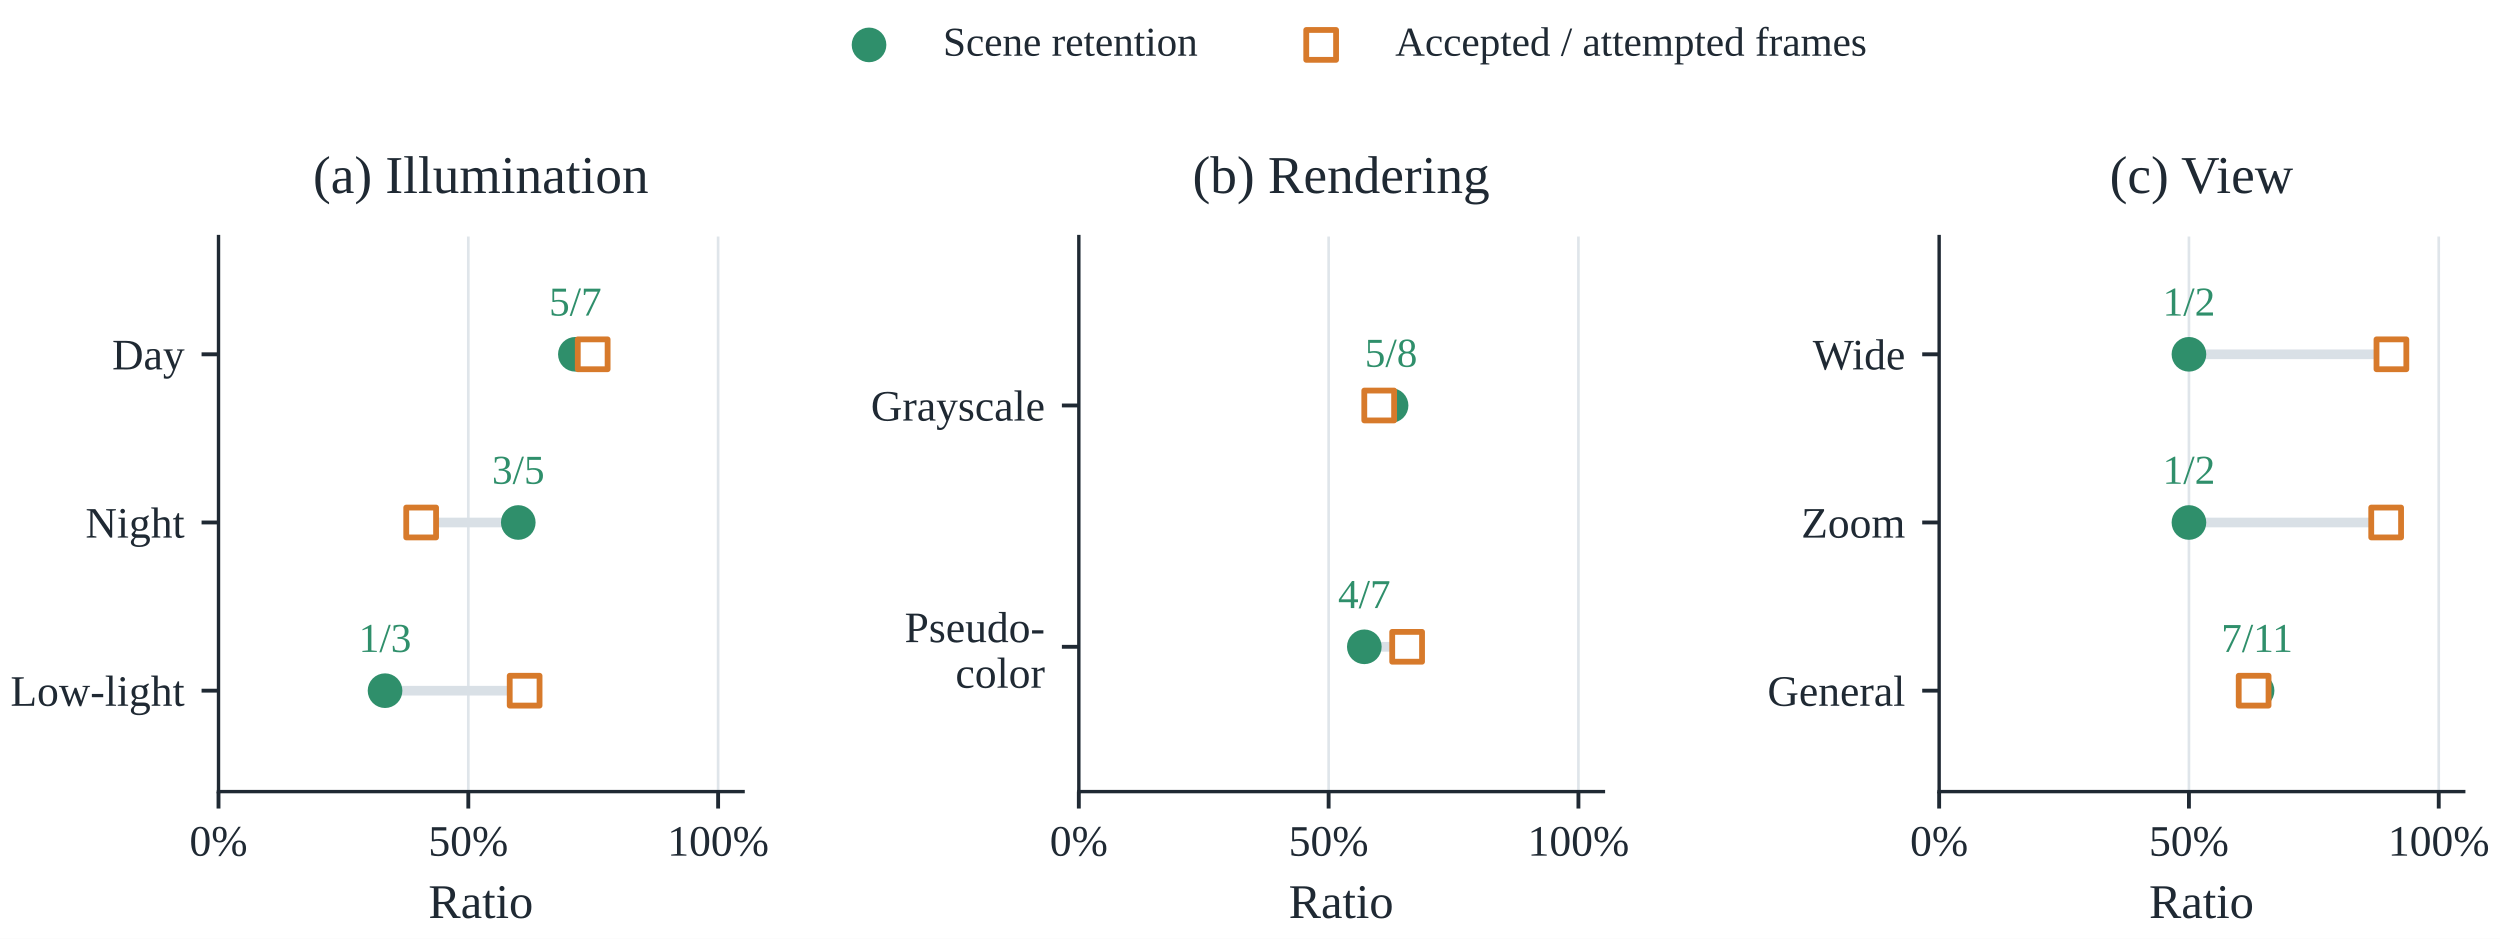
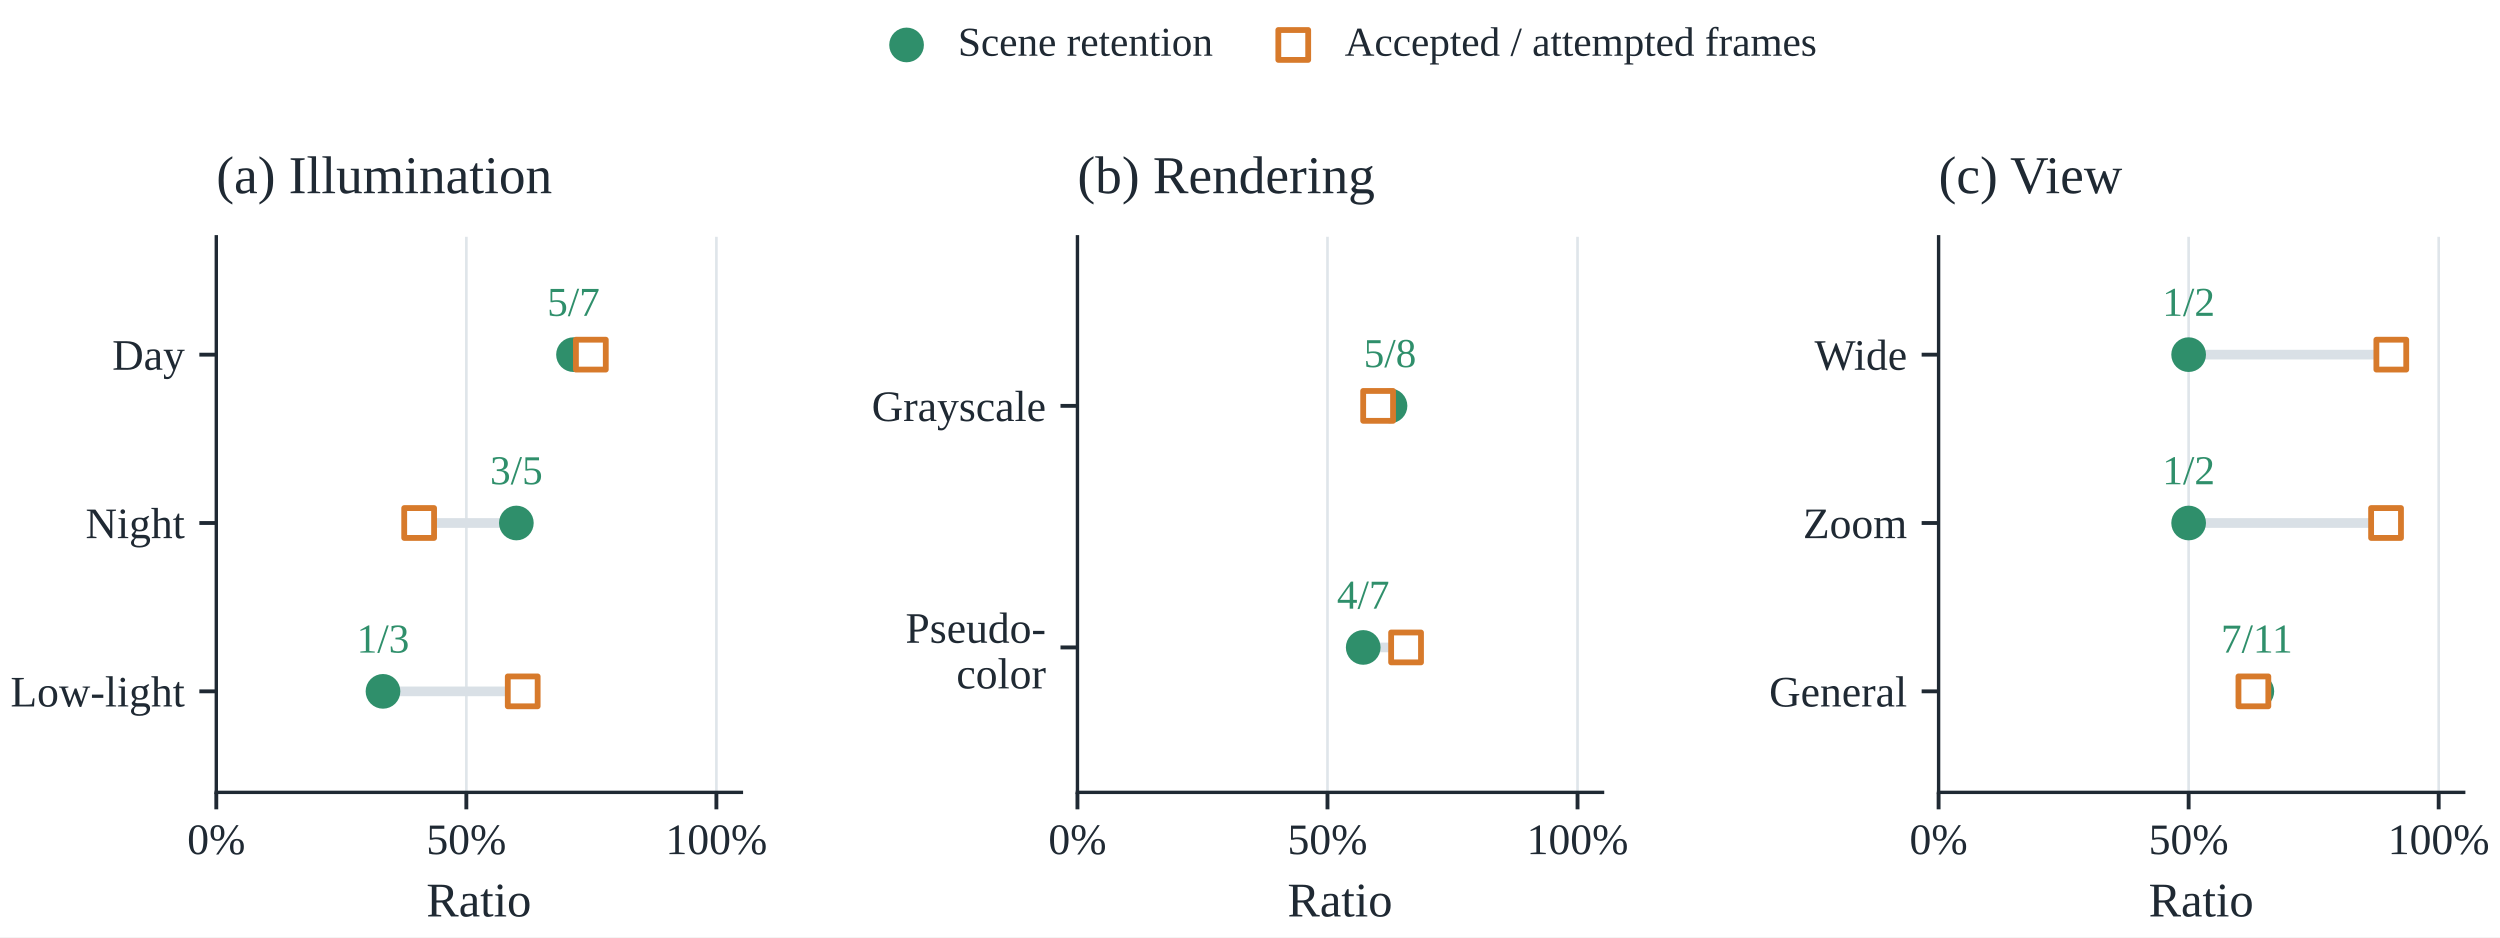
- <svg xmlns="http://www.w3.org/2000/svg" xmlns:xlink="http://www.w3.org/1999/xlink" width="516.619pt" height="193.999pt" viewBox="0 0 516.619 193.999" version="1.1">
+ <svg xmlns="http://www.w3.org/2000/svg" xmlns:xlink="http://www.w3.org/1999/xlink" width="516.119pt" height="193.499pt" viewBox="0 0 516.119 193.499" version="1.1">
  <defs>
    <style type="text/css">*{stroke-linejoin: round; stroke-linecap: butt}</style>
  </defs>
  <g id="figure_1">
    <g id="patch_1">
-       <path d="M 0 193.999 L 516.619 193.999 L 516.619 0 L 0 0 z " style="fill: #ffffff" />
+       <path d="M 0 193.499 L 516.119 193.499 L 516.119 0 L 0 0 z " style="fill: #ffffff" />
    </g>
    <g id="axes_1">
      <g id="patch_2">
-         <path d="M 45.154 163.582 L 153.558 163.582 L 153.558 48.886 L 45.154 48.886 z " style="fill: #ffffff" />
+         <path d="M 44.654 163.582 L 153.058 163.582 L 153.058 48.886 L 44.654 48.886 z " style="fill: #ffffff" />
      </g>
      <g id="matplotlib.axis_1">
        <g id="xtick_1">
          <g id="line2d_1">
-             <path d="M 45.154 163.582 L 45.154 48.886 " clip-path="url(#p59fb4958b6)" style="fill: none; stroke: #d9e0e6; stroke-opacity: 0.85; stroke-width: 0.55; stroke-linecap: square" />
+             <path d="M 44.654 163.582 L 44.654 48.886 " clip-path="url(#p8457d8eecd)" style="fill: none; stroke: #d9e0e6; stroke-opacity: 0.85; stroke-width: 0.55; stroke-linecap: square" />
          </g>
          <g id="line2d_2">
            <defs>
-               <path id="ma38fef5b0f" d="M 0 0 L 0 3.5 " style="stroke: #1f2933; stroke-width: 0.8" />
+               <path id="m1eeadbe644" d="M 0 0 L 0 3.5 " style="stroke: #1f2933; stroke-width: 0.8" />
            </defs>
            <g>
-               <use xlink:href="#ma38fef5b0f" x="45.154" y="163.582" style="fill: #1f2933; stroke: #1f2933; stroke-width: 0.8" />
+               <use xlink:href="#m1eeadbe644" x="44.654" y="163.582" style="fill: #1f2933; stroke: #1f2933; stroke-width: 0.8" />
            </g>
          </g>
          <g id="text_1">
-             <text style="font-size: 9px; font-family: 'Times New Roman', 'DejaVu Serif', serif; text-anchor: middle; fill: #1f2933" x="45.154" y="176.831" transform="rotate(-0 45.15438 176.8314)">0%</text>
+             <text style="font-size: 9px; font-family: 'Times New Roman', 'DejaVu Serif', serif; text-anchor: middle; fill: #1f2933" x="44.654" y="176.331" transform="rotate(-0 44.65438 176.3314)">0%</text>
          </g>
        </g>
        <g id="xtick_2">
          <g id="line2d_3">
-             <path d="M 96.775 163.582 L 96.775 48.886 " clip-path="url(#p59fb4958b6)" style="fill: none; stroke: #d9e0e6; stroke-opacity: 0.85; stroke-width: 0.55; stroke-linecap: square" />
+             <path d="M 96.275 163.582 L 96.275 48.886 " clip-path="url(#p8457d8eecd)" style="fill: none; stroke: #d9e0e6; stroke-opacity: 0.85; stroke-width: 0.55; stroke-linecap: square" />
          </g>
          <g id="line2d_4">
            <g>
-               <use xlink:href="#ma38fef5b0f" x="96.775" y="163.582" style="fill: #1f2933; stroke: #1f2933; stroke-width: 0.8" />
+               <use xlink:href="#m1eeadbe644" x="96.275" y="163.582" style="fill: #1f2933; stroke: #1f2933; stroke-width: 0.8" />
            </g>
          </g>
          <g id="text_2">
-             <text style="font-size: 9px; font-family: 'Times New Roman', 'DejaVu Serif', serif; text-anchor: middle; fill: #1f2933" x="96.775" y="176.831" transform="rotate(-0 96.7752 176.8314)">50%</text>
+             <text style="font-size: 9px; font-family: 'Times New Roman', 'DejaVu Serif', serif; text-anchor: middle; fill: #1f2933" x="96.275" y="176.331" transform="rotate(-0 96.2752 176.3314)">50%</text>
          </g>
        </g>
        <g id="xtick_3">
          <g id="line2d_5">
-             <path d="M 148.396 163.582 L 148.396 48.886 " clip-path="url(#p59fb4958b6)" style="fill: none; stroke: #d9e0e6; stroke-opacity: 0.85; stroke-width: 0.55; stroke-linecap: square" />
+             <path d="M 147.896 163.582 L 147.896 48.886 " clip-path="url(#p8457d8eecd)" style="fill: none; stroke: #d9e0e6; stroke-opacity: 0.85; stroke-width: 0.55; stroke-linecap: square" />
          </g>
          <g id="line2d_6">
            <g>
-               <use xlink:href="#ma38fef5b0f" x="148.396" y="163.582" style="fill: #1f2933; stroke: #1f2933; stroke-width: 0.8" />
+               <use xlink:href="#m1eeadbe644" x="147.896" y="163.582" style="fill: #1f2933; stroke: #1f2933; stroke-width: 0.8" />
            </g>
          </g>
          <g id="text_3">
-             <text style="font-size: 9px; font-family: 'Times New Roman', 'DejaVu Serif', serif; text-anchor: middle; fill: #1f2933" x="148.396" y="176.831" transform="rotate(-0 148.396 176.8314)">100%</text>
+             <text style="font-size: 9px; font-family: 'Times New Roman', 'DejaVu Serif', serif; text-anchor: middle; fill: #1f2933" x="147.896" y="176.331" transform="rotate(-0 147.896 176.3314)">100%</text>
          </g>
        </g>
        <g id="text_4">
-           <text style="font-size: 10px; font-family: 'Times New Roman', 'DejaVu Serif', serif; text-anchor: middle; fill: #1f2933" x="99.356" y="189.7" transform="rotate(-0 99.35624 189.7003)">Ratio</text>
+           <text style="font-size: 10px; font-family: 'Times New Roman', 'DejaVu Serif', serif; text-anchor: middle; fill: #1f2933" x="98.856" y="189.2" transform="rotate(-0 98.85624 189.2003)">Ratio</text>
        </g>
      </g>
      <g id="matplotlib.axis_2">
        <g id="ytick_1">
          <g id="line2d_7">
            <defs>
-               <path id="m0839e70e78" d="M 0 0 L -3.5 0 " style="stroke: #1f2933; stroke-width: 0.8" />
+               <path id="m19ab307a2a" d="M 0 0 L -3.5 0 " style="stroke: #1f2933; stroke-width: 0.8" />
            </defs>
            <g>
-               <use xlink:href="#m0839e70e78" x="45.154" y="73.215" style="fill: #1f2933; stroke: #1f2933; stroke-width: 0.8" />
+               <use xlink:href="#m19ab307a2a" x="44.654" y="73.215" style="fill: #1f2933; stroke: #1f2933; stroke-width: 0.8" />
            </g>
          </g>
          <g id="text_5">
            <text style="font-size: 9px; font-family: 'Times New Roman', 'DejaVu Serif', serif; text-anchor: end; fill: #1f2933" x="38.154" y="76.332" transform="rotate(-0 38.15438 76.3317)">Day</text>
          </g>
        </g>
        <g id="ytick_2">
          <g id="line2d_8">
            <g>
-               <use xlink:href="#m0839e70e78" x="45.154" y="107.972" style="fill: #1f2933; stroke: #1f2933; stroke-width: 0.8" />
+               <use xlink:href="#m19ab307a2a" x="44.654" y="107.972" style="fill: #1f2933; stroke: #1f2933; stroke-width: 0.8" />
            </g>
          </g>
          <g id="text_6">
            <text style="font-size: 9px; font-family: 'Times New Roman', 'DejaVu Serif', serif; text-anchor: end; fill: #1f2933" x="38.154" y="111.097" transform="rotate(-0 38.15438 111.0965)">Night</text>
          </g>
        </g>
        <g id="ytick_3">
          <g id="line2d_9">
            <g>
-               <use xlink:href="#m0839e70e78" x="45.154" y="142.728" style="fill: #1f2933; stroke: #1f2933; stroke-width: 0.8" />
+               <use xlink:href="#m19ab307a2a" x="44.654" y="142.728" style="fill: #1f2933; stroke: #1f2933; stroke-width: 0.8" />
            </g>
          </g>
          <g id="text_7">
            <text style="font-size: 9px; font-family: 'Times New Roman', 'DejaVu Serif', serif; text-anchor: end; fill: #1f2933" x="38.154" y="145.853" transform="rotate(-0 38.15438 145.8529)">Low-light</text>
          </g>
        </g>
      </g>
      <g id="line2d_10">
-         <path d="M 118.898 73.215 L 122.48 73.215 " clip-path="url(#p59fb4958b6)" style="fill: none; stroke: #d9e0e6; stroke-width: 2; stroke-linecap: square" />
+         <path d="M 118.398 73.215 L 121.98 73.215 " clip-path="url(#p8457d8eecd)" style="fill: none; stroke: #d9e0e6; stroke-width: 2; stroke-linecap: square" />
      </g>
      <g id="line2d_11">
-         <path d="M 107.099 107.972 L 87.031 107.972 " clip-path="url(#p59fb4958b6)" style="fill: none; stroke: #d9e0e6; stroke-width: 2; stroke-linecap: square" />
+         <path d="M 106.599 107.972 L 86.531 107.972 " clip-path="url(#p8457d8eecd)" style="fill: none; stroke: #d9e0e6; stroke-width: 2; stroke-linecap: square" />
      </g>
      <g id="line2d_12">
-         <path d="M 79.568 142.728 L 108.414 142.728 " clip-path="url(#p59fb4958b6)" style="fill: none; stroke: #d9e0e6; stroke-width: 2; stroke-linecap: square" />
+         <path d="M 79.068 142.728 L 107.914 142.728 " clip-path="url(#p8457d8eecd)" style="fill: none; stroke: #d9e0e6; stroke-width: 2; stroke-linecap: square" />
      </g>
      <g id="patch_3">
-         <path d="M 45.154 163.582 L 45.154 48.886 " style="fill: none; stroke: #1f2933; stroke-width: 0.7; stroke-linejoin: miter; stroke-linecap: square" />
+         <path d="M 44.654 163.582 L 44.654 48.886 " style="fill: none; stroke: #1f2933; stroke-width: 0.7; stroke-linejoin: miter; stroke-linecap: square" />
      </g>
      <g id="patch_4">
-         <path d="M 45.154 163.582 L 153.558 163.582 " style="fill: none; stroke: #1f2933; stroke-width: 0.7; stroke-linejoin: miter; stroke-linecap: square" />
+         <path d="M 44.654 163.582 L 153.058 163.582 " style="fill: none; stroke: #1f2933; stroke-width: 0.7; stroke-linejoin: miter; stroke-linecap: square" />
      </g>
      <g id="PathCollection_1">
        <defs>
-           <path id="m88c498eb0c" d="M 0 3.082 C 0.817 3.082 1.601 2.757 2.179 2.179 C 2.757 1.601 3.082 0.817 3.082 0 C 3.082 -0.817 2.757 -1.601 2.179 -2.179 C 1.601 -2.757 0.817 -3.082 0 -3.082 C -0.817 -3.082 -1.601 -2.757 -2.179 -2.179 C -2.757 -1.601 -3.082 -0.817 -3.082 0 C -3.082 0.817 -2.757 1.601 -2.179 2.179 C -1.601 2.757 -0.817 3.082 0 3.082 z " style="stroke: #2f8f6b" />
+           <path id="m0ede0cc9e7" d="M 0 3.082 C 0.817 3.082 1.601 2.757 2.179 2.179 C 2.757 1.601 3.082 0.817 3.082 0 C 3.082 -0.817 2.757 -1.601 2.179 -2.179 C 1.601 -2.757 0.817 -3.082 0 -3.082 C -0.817 -3.082 -1.601 -2.757 -2.179 -2.179 C -2.757 -1.601 -3.082 -0.817 -3.082 0 C -3.082 0.817 -2.757 1.601 -2.179 2.179 C -1.601 2.757 -0.817 3.082 0 3.082 z " style="stroke: #2f8f6b" />
        </defs>
-         <g clip-path="url(#p59fb4958b6)">
-           <use xlink:href="#m88c498eb0c" x="118.898" y="73.215" style="fill: #2f8f6b; stroke: #2f8f6b" />
-           <use xlink:href="#m88c498eb0c" x="107.099" y="107.972" style="fill: #2f8f6b; stroke: #2f8f6b" />
-           <use xlink:href="#m88c498eb0c" x="79.568" y="142.728" style="fill: #2f8f6b; stroke: #2f8f6b" />
+         <g clip-path="url(#p8457d8eecd)">
+           <use xlink:href="#m0ede0cc9e7" x="118.398" y="73.215" style="fill: #2f8f6b; stroke: #2f8f6b" />
+           <use xlink:href="#m0ede0cc9e7" x="106.599" y="107.972" style="fill: #2f8f6b; stroke: #2f8f6b" />
+           <use xlink:href="#m0ede0cc9e7" x="79.068" y="142.728" style="fill: #2f8f6b; stroke: #2f8f6b" />
        </g>
      </g>
      <g id="PathCollection_2">
        <defs>
-           <path id="mb1c5e85977" d="M -3.082 3.082 L 3.082 3.082 L 3.082 -3.082 L -3.082 -3.082 z " style="stroke: #d77a2b; stroke-width: 1.2" />
+           <path id="md6cd7ae84e" d="M -3.082 3.082 L 3.082 3.082 L 3.082 -3.082 L -3.082 -3.082 z " style="stroke: #d77a2b; stroke-width: 1.2" />
        </defs>
-         <g clip-path="url(#p59fb4958b6)">
-           <use xlink:href="#mb1c5e85977" x="122.48" y="73.215" style="fill: #ffffff; stroke: #d77a2b; stroke-width: 1.2" />
-           <use xlink:href="#mb1c5e85977" x="87.031" y="107.972" style="fill: #ffffff; stroke: #d77a2b; stroke-width: 1.2" />
-           <use xlink:href="#mb1c5e85977" x="108.414" y="142.728" style="fill: #ffffff; stroke: #d77a2b; stroke-width: 1.2" />
+         <g clip-path="url(#p8457d8eecd)">
+           <use xlink:href="#md6cd7ae84e" x="121.98" y="73.215" style="fill: #ffffff; stroke: #d77a2b; stroke-width: 1.2" />
+           <use xlink:href="#md6cd7ae84e" x="86.531" y="107.972" style="fill: #ffffff; stroke: #d77a2b; stroke-width: 1.2" />
+           <use xlink:href="#md6cd7ae84e" x="107.914" y="142.728" style="fill: #ffffff; stroke: #d77a2b; stroke-width: 1.2" />
        </g>
      </g>
      <g id="text_8">
-         <text style="font-size: 8.5px; font-family: 'Times New Roman', 'DejaVu Serif', serif; text-anchor: middle; fill: #2f8f6b" x="118.898" y="65.215" transform="rotate(-0 118.8984 65.21546)">5/7</text>
+         <text style="font-size: 8.5px; font-family: 'Times New Roman', 'DejaVu Serif', serif; text-anchor: middle; fill: #2f8f6b" x="118.398" y="65.215" transform="rotate(-0 118.3984 65.21546)">5/7</text>
      </g>
      <g id="text_9">
-         <text style="font-size: 8.5px; font-family: 'Times New Roman', 'DejaVu Serif', serif; text-anchor: middle; fill: #2f8f6b" x="107.099" y="99.972" transform="rotate(-0 107.0994 99.97182)">3/5</text>
+         <text style="font-size: 8.5px; font-family: 'Times New Roman', 'DejaVu Serif', serif; text-anchor: middle; fill: #2f8f6b" x="106.599" y="99.972" transform="rotate(-0 106.5994 99.97182)">3/5</text>
      </g>
      <g id="text_10">
-         <text style="font-size: 8.5px; font-family: 'Times New Roman', 'DejaVu Serif', serif; text-anchor: middle; fill: #2f8f6b" x="79.568" y="134.728" transform="rotate(-0 79.56826 134.7282)">1/3</text>
+         <text style="font-size: 8.5px; font-family: 'Times New Roman', 'DejaVu Serif', serif; text-anchor: middle; fill: #2f8f6b" x="79.068" y="134.728" transform="rotate(-0 79.06826 134.7282)">1/3</text>
      </g>
      <g id="text_11">
-         <text style="font-size: 11px; font-family: 'Times New Roman', 'DejaVu Serif', serif; text-anchor: middle; fill: #1f2933" x="99.356" y="39.886" transform="rotate(-0 99.35624 39.886)">(a) Illumination</text>
+         <text style="font-size: 11px; font-family: 'Times New Roman', 'DejaVu Serif', serif; text-anchor: start; fill: #1f2933" x="44.654" y="39.886" transform="rotate(-0 44.65438 39.886)">(a) Illumination</text>
      </g>
    </g>
    <g id="axes_2">
      <g id="patch_5">
-         <path d="M 222.937 163.582 L 331.34 163.582 L 331.34 48.886 L 222.937 48.886 z " style="fill: #ffffff" />
+         <path d="M 222.437 163.582 L 330.84 163.582 L 330.84 48.886 L 222.437 48.886 z " style="fill: #ffffff" />
      </g>
      <g id="matplotlib.axis_3">
        <g id="xtick_4">
          <g id="line2d_13">
-             <path d="M 222.937 163.582 L 222.937 48.886 " clip-path="url(#pa24d0f6a91)" style="fill: none; stroke: #d9e0e6; stroke-opacity: 0.85; stroke-width: 0.55; stroke-linecap: square" />
+             <path d="M 222.437 163.582 L 222.437 48.886 " clip-path="url(#p2471a14efd)" style="fill: none; stroke: #d9e0e6; stroke-opacity: 0.85; stroke-width: 0.55; stroke-linecap: square" />
          </g>
          <g id="line2d_14">
            <g>
-               <use xlink:href="#ma38fef5b0f" x="222.937" y="163.582" style="fill: #1f2933; stroke: #1f2933; stroke-width: 0.8" />
+               <use xlink:href="#m1eeadbe644" x="222.437" y="163.582" style="fill: #1f2933; stroke: #1f2933; stroke-width: 0.8" />
            </g>
          </g>
          <g id="text_12">
-             <text style="font-size: 9px; font-family: 'Times New Roman', 'DejaVu Serif', serif; text-anchor: middle; fill: #1f2933" x="222.937" y="176.831" transform="rotate(-0 222.9365 176.8314)">0%</text>
+             <text style="font-size: 9px; font-family: 'Times New Roman', 'DejaVu Serif', serif; text-anchor: middle; fill: #1f2933" x="222.437" y="176.331" transform="rotate(-0 222.4365 176.3314)">0%</text>
          </g>
        </g>
        <g id="xtick_5">
          <g id="line2d_15">
-             <path d="M 274.557 163.582 L 274.557 48.886 " clip-path="url(#pa24d0f6a91)" style="fill: none; stroke: #d9e0e6; stroke-opacity: 0.85; stroke-width: 0.55; stroke-linecap: square" />
+             <path d="M 274.057 163.582 L 274.057 48.886 " clip-path="url(#p2471a14efd)" style="fill: none; stroke: #d9e0e6; stroke-opacity: 0.85; stroke-width: 0.55; stroke-linecap: square" />
          </g>
          <g id="line2d_16">
            <g>
-               <use xlink:href="#ma38fef5b0f" x="274.557" y="163.582" style="fill: #1f2933; stroke: #1f2933; stroke-width: 0.8" />
+               <use xlink:href="#m1eeadbe644" x="274.057" y="163.582" style="fill: #1f2933; stroke: #1f2933; stroke-width: 0.8" />
            </g>
          </g>
          <g id="text_13">
-             <text style="font-size: 9px; font-family: 'Times New Roman', 'DejaVu Serif', serif; text-anchor: middle; fill: #1f2933" x="274.557" y="176.831" transform="rotate(-0 274.5573 176.8314)">50%</text>
+             <text style="font-size: 9px; font-family: 'Times New Roman', 'DejaVu Serif', serif; text-anchor: middle; fill: #1f2933" x="274.057" y="176.331" transform="rotate(-0 274.0573 176.3314)">50%</text>
          </g>
        </g>
        <g id="xtick_6">
          <g id="line2d_17">
-             <path d="M 326.178 163.582 L 326.178 48.886 " clip-path="url(#pa24d0f6a91)" style="fill: none; stroke: #d9e0e6; stroke-opacity: 0.85; stroke-width: 0.55; stroke-linecap: square" />
+             <path d="M 325.678 163.582 L 325.678 48.886 " clip-path="url(#p2471a14efd)" style="fill: none; stroke: #d9e0e6; stroke-opacity: 0.85; stroke-width: 0.55; stroke-linecap: square" />
          </g>
          <g id="line2d_18">
            <g>
-               <use xlink:href="#ma38fef5b0f" x="326.178" y="163.582" style="fill: #1f2933; stroke: #1f2933; stroke-width: 0.8" />
+               <use xlink:href="#m1eeadbe644" x="325.678" y="163.582" style="fill: #1f2933; stroke: #1f2933; stroke-width: 0.8" />
            </g>
          </g>
          <g id="text_14">
-             <text style="font-size: 9px; font-family: 'Times New Roman', 'DejaVu Serif', serif; text-anchor: middle; fill: #1f2933" x="326.178" y="176.831" transform="rotate(-0 326.1782 176.8314)">100%</text>
+             <text style="font-size: 9px; font-family: 'Times New Roman', 'DejaVu Serif', serif; text-anchor: middle; fill: #1f2933" x="325.678" y="176.331" transform="rotate(-0 325.6782 176.3314)">100%</text>
          </g>
        </g>
        <g id="text_15">
-           <text style="font-size: 10px; font-family: 'Times New Roman', 'DejaVu Serif', serif; text-anchor: middle; fill: #1f2933" x="277.138" y="189.7" transform="rotate(-0 277.1384 189.7003)">Ratio</text>
+           <text style="font-size: 10px; font-family: 'Times New Roman', 'DejaVu Serif', serif; text-anchor: middle; fill: #1f2933" x="276.638" y="189.2" transform="rotate(-0 276.6384 189.2003)">Ratio</text>
        </g>
      </g>
      <g id="matplotlib.axis_4">
        <g id="ytick_4">
          <g id="line2d_19">
            <g>
-               <use xlink:href="#m0839e70e78" x="222.937" y="83.793" style="fill: #1f2933; stroke: #1f2933; stroke-width: 0.8" />
+               <use xlink:href="#m19ab307a2a" x="222.437" y="83.793" style="fill: #1f2933; stroke: #1f2933; stroke-width: 0.8" />
            </g>
          </g>
          <g id="text_16">
            <text style="font-size: 9px; font-family: 'Times New Roman', 'DejaVu Serif', serif; text-anchor: end; fill: #1f2933" x="215.937" y="86.918" transform="rotate(-0 215.9365 86.91817)">Grayscale</text>
          </g>
        </g>
        <g id="ytick_5">
          <g id="line2d_20">
            <g>
-               <use xlink:href="#m0839e70e78" x="222.937" y="133.661" style="fill: #1f2933; stroke: #1f2933; stroke-width: 0.8" />
+               <use xlink:href="#m19ab307a2a" x="222.437" y="133.661" style="fill: #1f2933; stroke: #1f2933; stroke-width: 0.8" />
            </g>
          </g>
          <g id="text_17">
            <text style="font-size: 9px; font-family: 'Times New Roman', 'DejaVu Serif', serif; fill: #1f2933" transform="translate(186.9368 132.6987)">Pseudo-</text>
            <text style="font-size: 9px; font-family: 'Times New Roman', 'DejaVu Serif', serif; fill: #1f2933" transform="translate(197.4443 142.1231)">color</text>
          </g>
        </g>
      </g>
      <g id="line2d_21">
-         <path d="M 287.463 83.793 L 285.008 83.793 " clip-path="url(#pa24d0f6a91)" style="fill: none; stroke: #d9e0e6; stroke-width: 2; stroke-linecap: square" />
+         <path d="M 286.963 83.793 L 284.508 83.793 " clip-path="url(#p2471a14efd)" style="fill: none; stroke: #d9e0e6; stroke-width: 2; stroke-linecap: square" />
      </g>
      <g id="line2d_22">
-         <path d="M 281.932 133.661 L 290.779 133.661 " clip-path="url(#pa24d0f6a91)" style="fill: none; stroke: #d9e0e6; stroke-width: 2; stroke-linecap: square" />
+         <path d="M 281.432 133.661 L 290.279 133.661 " clip-path="url(#p2471a14efd)" style="fill: none; stroke: #d9e0e6; stroke-width: 2; stroke-linecap: square" />
      </g>
      <g id="patch_6">
-         <path d="M 222.937 163.582 L 222.937 48.886 " style="fill: none; stroke: #1f2933; stroke-width: 0.7; stroke-linejoin: miter; stroke-linecap: square" />
+         <path d="M 222.437 163.582 L 222.437 48.886 " style="fill: none; stroke: #1f2933; stroke-width: 0.7; stroke-linejoin: miter; stroke-linecap: square" />
      </g>
      <g id="patch_7">
-         <path d="M 222.937 163.582 L 331.34 163.582 " style="fill: none; stroke: #1f2933; stroke-width: 0.7; stroke-linejoin: miter; stroke-linecap: square" />
+         <path d="M 222.437 163.582 L 330.84 163.582 " style="fill: none; stroke: #1f2933; stroke-width: 0.7; stroke-linejoin: miter; stroke-linecap: square" />
      </g>
      <g id="PathCollection_3">
-         <g clip-path="url(#pa24d0f6a91)">
-           <use xlink:href="#m88c498eb0c" x="287.463" y="83.793" style="fill: #2f8f6b; stroke: #2f8f6b" />
-           <use xlink:href="#m88c498eb0c" x="281.932" y="133.661" style="fill: #2f8f6b; stroke: #2f8f6b" />
+         <g clip-path="url(#p2471a14efd)">
+           <use xlink:href="#m0ede0cc9e7" x="286.963" y="83.793" style="fill: #2f8f6b; stroke: #2f8f6b" />
+           <use xlink:href="#m0ede0cc9e7" x="281.432" y="133.661" style="fill: #2f8f6b; stroke: #2f8f6b" />
        </g>
      </g>
      <g id="PathCollection_4">
-         <g clip-path="url(#pa24d0f6a91)">
-           <use xlink:href="#mb1c5e85977" x="285.008" y="83.793" style="fill: #ffffff; stroke: #d77a2b; stroke-width: 1.2" />
-           <use xlink:href="#mb1c5e85977" x="290.779" y="133.661" style="fill: #ffffff; stroke: #d77a2b; stroke-width: 1.2" />
+         <g clip-path="url(#p2471a14efd)">
+           <use xlink:href="#md6cd7ae84e" x="284.508" y="83.793" style="fill: #ffffff; stroke: #d77a2b; stroke-width: 1.2" />
+           <use xlink:href="#md6cd7ae84e" x="290.279" y="133.661" style="fill: #ffffff; stroke: #d77a2b; stroke-width: 1.2" />
        </g>
      </g>
      <g id="text_18">
-         <text style="font-size: 8.5px; font-family: 'Times New Roman', 'DejaVu Serif', serif; text-anchor: middle; fill: #2f8f6b" x="287.463" y="75.793" transform="rotate(-0 287.4625 75.79348)">5/8</text>
+         <text style="font-size: 8.5px; font-family: 'Times New Roman', 'DejaVu Serif', serif; text-anchor: middle; fill: #2f8f6b" x="286.963" y="75.793" transform="rotate(-0 286.9625 75.79348)">5/8</text>
      </g>
      <g id="text_19">
-         <text style="font-size: 8.5px; font-family: 'Times New Roman', 'DejaVu Serif', serif; text-anchor: middle; fill: #2f8f6b" x="281.932" y="125.661" transform="rotate(-0 281.9317 125.6613)">4/7</text>
+         <text style="font-size: 8.5px; font-family: 'Times New Roman', 'DejaVu Serif', serif; text-anchor: middle; fill: #2f8f6b" x="281.432" y="125.661" transform="rotate(-0 281.4317 125.6613)">4/7</text>
      </g>
      <g id="text_20">
-         <text style="font-size: 11px; font-family: 'Times New Roman', 'DejaVu Serif', serif; text-anchor: middle; fill: #1f2933" x="277.138" y="39.886" transform="rotate(-0 277.1384 39.886)">(b) Rendering</text>
+         <text style="font-size: 11px; font-family: 'Times New Roman', 'DejaVu Serif', serif; text-anchor: start; fill: #1f2933" x="222.437" y="39.886" transform="rotate(-0 222.4365 39.886)">(b) Rendering</text>
      </g>
    </g>
    <g id="axes_3">
      <g id="patch_8">
-         <path d="M 400.719 163.582 L 509.122 163.582 L 509.122 48.886 L 400.719 48.886 z " style="fill: #ffffff" />
+         <path d="M 400.219 163.582 L 508.622 163.582 L 508.622 48.886 L 400.219 48.886 z " style="fill: #ffffff" />
      </g>
      <g id="matplotlib.axis_5">
        <g id="xtick_7">
          <g id="line2d_23">
-             <path d="M 400.719 163.582 L 400.719 48.886 " clip-path="url(#pae9e7f1eda)" style="fill: none; stroke: #d9e0e6; stroke-opacity: 0.85; stroke-width: 0.55; stroke-linecap: square" />
+             <path d="M 400.219 163.582 L 400.219 48.886 " clip-path="url(#pfea5398424)" style="fill: none; stroke: #d9e0e6; stroke-opacity: 0.85; stroke-width: 0.55; stroke-linecap: square" />
          </g>
          <g id="line2d_24">
            <g>
-               <use xlink:href="#ma38fef5b0f" x="400.719" y="163.582" style="fill: #1f2933; stroke: #1f2933; stroke-width: 0.8" />
+               <use xlink:href="#m1eeadbe644" x="400.219" y="163.582" style="fill: #1f2933; stroke: #1f2933; stroke-width: 0.8" />
            </g>
          </g>
          <g id="text_21">
-             <text style="font-size: 9px; font-family: 'Times New Roman', 'DejaVu Serif', serif; text-anchor: middle; fill: #1f2933" x="400.719" y="176.831" transform="rotate(-0 400.7186 176.8314)">0%</text>
+             <text style="font-size: 9px; font-family: 'Times New Roman', 'DejaVu Serif', serif; text-anchor: middle; fill: #1f2933" x="400.219" y="176.331" transform="rotate(-0 400.2186 176.3314)">0%</text>
          </g>
        </g>
        <g id="xtick_8">
          <g id="line2d_25">
-             <path d="M 452.339 163.582 L 452.339 48.886 " clip-path="url(#pae9e7f1eda)" style="fill: none; stroke: #d9e0e6; stroke-opacity: 0.85; stroke-width: 0.55; stroke-linecap: square" />
+             <path d="M 451.839 163.582 L 451.839 48.886 " clip-path="url(#pfea5398424)" style="fill: none; stroke: #d9e0e6; stroke-opacity: 0.85; stroke-width: 0.55; stroke-linecap: square" />
          </g>
          <g id="line2d_26">
            <g>
-               <use xlink:href="#ma38fef5b0f" x="452.339" y="163.582" style="fill: #1f2933; stroke: #1f2933; stroke-width: 0.8" />
+               <use xlink:href="#m1eeadbe644" x="451.839" y="163.582" style="fill: #1f2933; stroke: #1f2933; stroke-width: 0.8" />
            </g>
          </g>
          <g id="text_22">
-             <text style="font-size: 9px; font-family: 'Times New Roman', 'DejaVu Serif', serif; text-anchor: middle; fill: #1f2933" x="452.339" y="176.831" transform="rotate(-0 452.3395 176.8314)">50%</text>
+             <text style="font-size: 9px; font-family: 'Times New Roman', 'DejaVu Serif', serif; text-anchor: middle; fill: #1f2933" x="451.839" y="176.331" transform="rotate(-0 451.8395 176.3314)">50%</text>
          </g>
        </g>
        <g id="xtick_9">
          <g id="line2d_27">
-             <path d="M 503.96 163.582 L 503.96 48.886 " clip-path="url(#pae9e7f1eda)" style="fill: none; stroke: #d9e0e6; stroke-opacity: 0.85; stroke-width: 0.55; stroke-linecap: square" />
+             <path d="M 503.46 163.582 L 503.46 48.886 " clip-path="url(#pfea5398424)" style="fill: none; stroke: #d9e0e6; stroke-opacity: 0.85; stroke-width: 0.55; stroke-linecap: square" />
          </g>
          <g id="line2d_28">
            <g>
-               <use xlink:href="#ma38fef5b0f" x="503.96" y="163.582" style="fill: #1f2933; stroke: #1f2933; stroke-width: 0.8" />
+               <use xlink:href="#m1eeadbe644" x="503.46" y="163.582" style="fill: #1f2933; stroke: #1f2933; stroke-width: 0.8" />
            </g>
          </g>
          <g id="text_23">
-             <text style="font-size: 9px; font-family: 'Times New Roman', 'DejaVu Serif', serif; text-anchor: middle; fill: #1f2933" x="503.96" y="176.831" transform="rotate(-0 503.9603 176.8314)">100%</text>
+             <text style="font-size: 9px; font-family: 'Times New Roman', 'DejaVu Serif', serif; text-anchor: middle; fill: #1f2933" x="503.46" y="176.331" transform="rotate(-0 503.4603 176.3314)">100%</text>
          </g>
        </g>
        <g id="text_24">
-           <text style="font-size: 10px; font-family: 'Times New Roman', 'DejaVu Serif', serif; text-anchor: middle; fill: #1f2933" x="454.921" y="189.7" transform="rotate(-0 454.9205 189.7003)">Ratio</text>
+           <text style="font-size: 10px; font-family: 'Times New Roman', 'DejaVu Serif', serif; text-anchor: middle; fill: #1f2933" x="454.421" y="189.2" transform="rotate(-0 454.4205 189.2003)">Ratio</text>
        </g>
      </g>
      <g id="matplotlib.axis_6">
        <g id="ytick_6">
          <g id="line2d_29">
            <g>
-               <use xlink:href="#m0839e70e78" x="400.719" y="73.215" style="fill: #1f2933; stroke: #1f2933; stroke-width: 0.8" />
+               <use xlink:href="#m19ab307a2a" x="400.219" y="73.215" style="fill: #1f2933; stroke: #1f2933; stroke-width: 0.8" />
            </g>
          </g>
          <g id="text_25">
            <text style="font-size: 9px; font-family: 'Times New Roman', 'DejaVu Serif', serif; text-anchor: end; fill: #1f2933" x="393.719" y="76.34" transform="rotate(-0 393.7186 76.34014)">Wide</text>
          </g>
        </g>
        <g id="ytick_7">
          <g id="line2d_30">
            <g>
-               <use xlink:href="#m0839e70e78" x="400.719" y="107.972" style="fill: #1f2933; stroke: #1f2933; stroke-width: 0.8" />
+               <use xlink:href="#m19ab307a2a" x="400.219" y="107.972" style="fill: #1f2933; stroke: #1f2933; stroke-width: 0.8" />
            </g>
          </g>
          <g id="text_26">
            <text style="font-size: 9px; font-family: 'Times New Roman', 'DejaVu Serif', serif; text-anchor: end; fill: #1f2933" x="393.719" y="111.097" transform="rotate(-0 393.7186 111.0965)">Zoom</text>
          </g>
        </g>
        <g id="ytick_8">
          <g id="line2d_31">
            <g>
-               <use xlink:href="#m0839e70e78" x="400.719" y="142.728" style="fill: #1f2933; stroke: #1f2933; stroke-width: 0.8" />
+               <use xlink:href="#m19ab307a2a" x="400.219" y="142.728" style="fill: #1f2933; stroke: #1f2933; stroke-width: 0.8" />
            </g>
          </g>
          <g id="text_27">
            <text style="font-size: 9px; font-family: 'Times New Roman', 'DejaVu Serif', serif; text-anchor: end; fill: #1f2933" x="393.719" y="145.853" transform="rotate(-0 393.7186 145.8529)">General</text>
          </g>
        </g>
      </g>
      <g id="line2d_32">
-         <path d="M 452.339 73.215 L 494.18 73.215 " clip-path="url(#pae9e7f1eda)" style="fill: none; stroke: #d9e0e6; stroke-width: 2; stroke-linecap: square" />
+         <path d="M 451.839 73.215 L 493.68 73.215 " clip-path="url(#pfea5398424)" style="fill: none; stroke: #d9e0e6; stroke-width: 2; stroke-linecap: square" />
      </g>
      <g id="line2d_33">
-         <path d="M 452.339 107.972 L 493.093 107.972 " clip-path="url(#pae9e7f1eda)" style="fill: none; stroke: #d9e0e6; stroke-width: 2; stroke-linecap: square" />
+         <path d="M 451.839 107.972 L 492.593 107.972 " clip-path="url(#pfea5398424)" style="fill: none; stroke: #d9e0e6; stroke-width: 2; stroke-linecap: square" />
      </g>
      <g id="line2d_34">
-         <path d="M 466.418 142.728 L 465.707 142.728 " clip-path="url(#pae9e7f1eda)" style="fill: none; stroke: #d9e0e6; stroke-width: 2; stroke-linecap: square" />
+         <path d="M 465.918 142.728 L 465.207 142.728 " clip-path="url(#pfea5398424)" style="fill: none; stroke: #d9e0e6; stroke-width: 2; stroke-linecap: square" />
      </g>
      <g id="patch_9">
-         <path d="M 400.719 163.582 L 400.719 48.886 " style="fill: none; stroke: #1f2933; stroke-width: 0.7; stroke-linejoin: miter; stroke-linecap: square" />
+         <path d="M 400.219 163.582 L 400.219 48.886 " style="fill: none; stroke: #1f2933; stroke-width: 0.7; stroke-linejoin: miter; stroke-linecap: square" />
      </g>
      <g id="patch_10">
-         <path d="M 400.719 163.582 L 509.122 163.582 " style="fill: none; stroke: #1f2933; stroke-width: 0.7; stroke-linejoin: miter; stroke-linecap: square" />
+         <path d="M 400.219 163.582 L 508.622 163.582 " style="fill: none; stroke: #1f2933; stroke-width: 0.7; stroke-linejoin: miter; stroke-linecap: square" />
      </g>
      <g id="PathCollection_5">
-         <g clip-path="url(#pae9e7f1eda)">
-           <use xlink:href="#m88c498eb0c" x="452.339" y="73.215" style="fill: #2f8f6b; stroke: #2f8f6b" />
-           <use xlink:href="#m88c498eb0c" x="452.339" y="107.972" style="fill: #2f8f6b; stroke: #2f8f6b" />
-           <use xlink:href="#m88c498eb0c" x="466.418" y="142.728" style="fill: #2f8f6b; stroke: #2f8f6b" />
+         <g clip-path="url(#pfea5398424)">
+           <use xlink:href="#m0ede0cc9e7" x="451.839" y="73.215" style="fill: #2f8f6b; stroke: #2f8f6b" />
+           <use xlink:href="#m0ede0cc9e7" x="451.839" y="107.972" style="fill: #2f8f6b; stroke: #2f8f6b" />
+           <use xlink:href="#m0ede0cc9e7" x="465.918" y="142.728" style="fill: #2f8f6b; stroke: #2f8f6b" />
        </g>
      </g>
      <g id="PathCollection_6">
-         <g clip-path="url(#pae9e7f1eda)">
-           <use xlink:href="#mb1c5e85977" x="494.18" y="73.215" style="fill: #ffffff; stroke: #d77a2b; stroke-width: 1.2" />
-           <use xlink:href="#mb1c5e85977" x="493.093" y="107.972" style="fill: #ffffff; stroke: #d77a2b; stroke-width: 1.2" />
-           <use xlink:href="#mb1c5e85977" x="465.707" y="142.728" style="fill: #ffffff; stroke: #d77a2b; stroke-width: 1.2" />
+         <g clip-path="url(#pfea5398424)">
+           <use xlink:href="#md6cd7ae84e" x="493.68" y="73.215" style="fill: #ffffff; stroke: #d77a2b; stroke-width: 1.2" />
+           <use xlink:href="#md6cd7ae84e" x="492.593" y="107.972" style="fill: #ffffff; stroke: #d77a2b; stroke-width: 1.2" />
+           <use xlink:href="#md6cd7ae84e" x="465.207" y="142.728" style="fill: #ffffff; stroke: #d77a2b; stroke-width: 1.2" />
        </g>
      </g>
      <g id="text_28">
-         <text style="font-size: 8.5px; font-family: 'Times New Roman', 'DejaVu Serif', serif; text-anchor: middle; fill: #2f8f6b" x="452.339" y="65.215" transform="rotate(-0 452.3395 65.21546)">1/2</text>
+         <text style="font-size: 8.5px; font-family: 'Times New Roman', 'DejaVu Serif', serif; text-anchor: middle; fill: #2f8f6b" x="451.839" y="65.215" transform="rotate(-0 451.8395 65.21546)">1/2</text>
      </g>
      <g id="text_29">
-         <text style="font-size: 8.5px; font-family: 'Times New Roman', 'DejaVu Serif', serif; text-anchor: middle; fill: #2f8f6b" x="452.339" y="99.972" transform="rotate(-0 452.3395 99.97182)">1/2</text>
+         <text style="font-size: 8.5px; font-family: 'Times New Roman', 'DejaVu Serif', serif; text-anchor: middle; fill: #2f8f6b" x="451.839" y="99.972" transform="rotate(-0 451.8395 99.97182)">1/2</text>
      </g>
      <g id="text_30">
-         <text style="font-size: 8.5px; font-family: 'Times New Roman', 'DejaVu Serif', serif; text-anchor: middle; fill: #2f8f6b" x="466.418" y="134.728" transform="rotate(-0 466.4179 134.7282)">7/11</text>
+         <text style="font-size: 8.5px; font-family: 'Times New Roman', 'DejaVu Serif', serif; text-anchor: middle; fill: #2f8f6b" x="465.918" y="134.728" transform="rotate(-0 465.9179 134.7282)">7/11</text>
      </g>
      <g id="text_31">
-         <text style="font-size: 11px; font-family: 'Times New Roman', 'DejaVu Serif', serif; text-anchor: middle; fill: #1f2933" x="454.921" y="39.886" transform="rotate(-0 454.9205 39.886)">(c) View</text>
+         <text style="font-size: 11px; font-family: 'Times New Roman', 'DejaVu Serif', serif; text-anchor: start; fill: #1f2933" x="400.219" y="39.886" transform="rotate(-0 400.2186 39.886)">(c) View</text>
      </g>
    </g>
    <g id="legend_1">
      <g id="PathCollection_7">
        <g>
-           <use xlink:href="#m88c498eb0c" x="179.583" y="9.279" style="fill: #2f8f6b; stroke: #2f8f6b" />
+           <use xlink:href="#m0ede0cc9e7" x="187.158" y="9.279" style="fill: #2f8f6b; stroke: #2f8f6b" />
        </g>
      </g>
      <g id="text_32">
-         <text style="font-size: 8.5px; font-family: 'Times New Roman', 'DejaVu Serif', serif; text-anchor: start; fill: #1f2933" x="194.883" y="11.51" transform="rotate(-0 194.8827 11.51)">Scene retention</text>
+         <text style="font-size: 8.5px; font-family: 'Times New Roman', 'DejaVu Serif', serif; text-anchor: start; fill: #1f2933" x="197.783" y="11.51" transform="rotate(-0 197.7827 11.51)">Scene retention</text>
      </g>
      <g id="PathCollection_8">
        <g>
-           <use xlink:href="#mb1c5e85977" x="273.015" y="9.279" style="fill: #ffffff; stroke: #d77a2b; stroke-width: 1.2" />
+           <use xlink:href="#md6cd7ae84e" x="266.99" y="9.279" style="fill: #ffffff; stroke: #d77a2b; stroke-width: 1.2" />
        </g>
      </g>
      <g id="text_33">
-         <text style="font-size: 8.5px; font-family: 'Times New Roman', 'DejaVu Serif', serif; text-anchor: start; fill: #1f2933" x="288.315" y="11.51" transform="rotate(-0 288.315 11.51)">Accepted / attempted frames</text>
+         <text style="font-size: 8.5px; font-family: 'Times New Roman', 'DejaVu Serif', serif; text-anchor: start; fill: #1f2933" x="277.615" y="11.51" transform="rotate(-0 277.615 11.51)">Accepted / attempted frames</text>
      </g>
    </g>
  </g>
  <defs>
-     <clipPath id="p59fb4958b6">
-       <rect x="45.154" y="48.886" width="108.404" height="114.696" />
+     <clipPath id="p8457d8eecd">
+       <rect x="44.654" y="48.886" width="108.404" height="114.696" />
    </clipPath>
-     <clipPath id="pa24d0f6a91">
-       <rect x="222.937" y="48.886" width="108.404" height="114.696" />
+     <clipPath id="p2471a14efd">
+       <rect x="222.437" y="48.886" width="108.404" height="114.696" />
    </clipPath>
-     <clipPath id="pae9e7f1eda">
-       <rect x="400.719" y="48.886" width="108.404" height="114.696" />
+     <clipPath id="pfea5398424">
+       <rect x="400.219" y="48.886" width="108.404" height="114.696" />
    </clipPath>
  </defs>
</svg>
